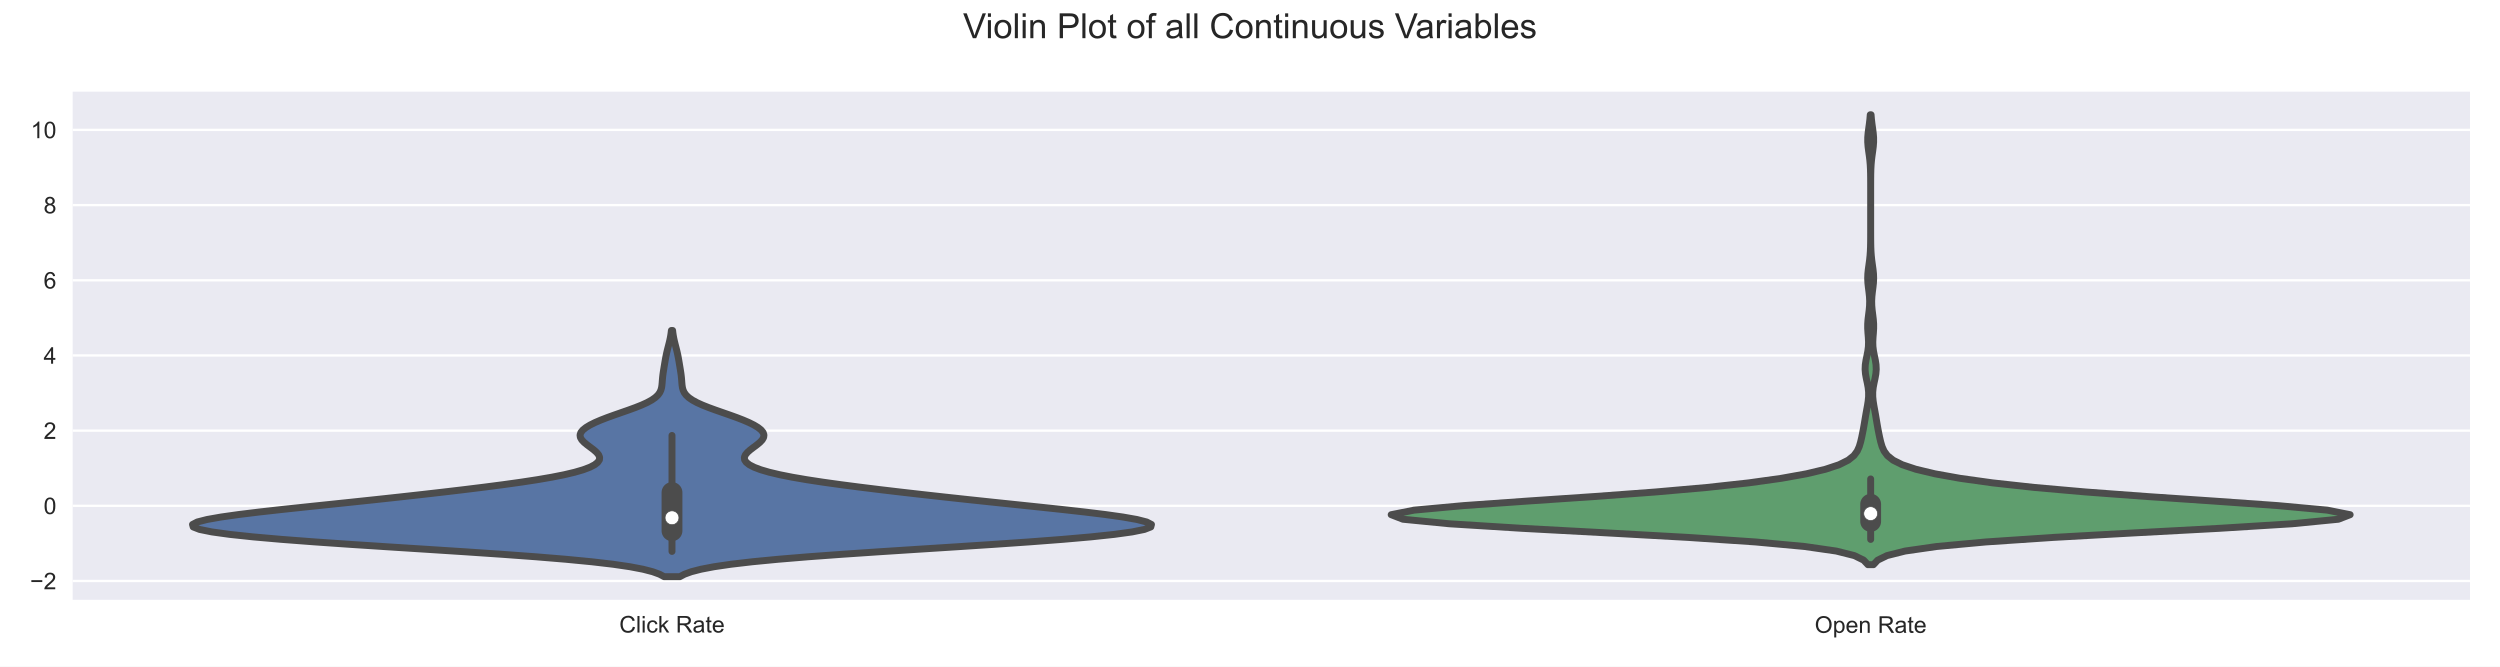
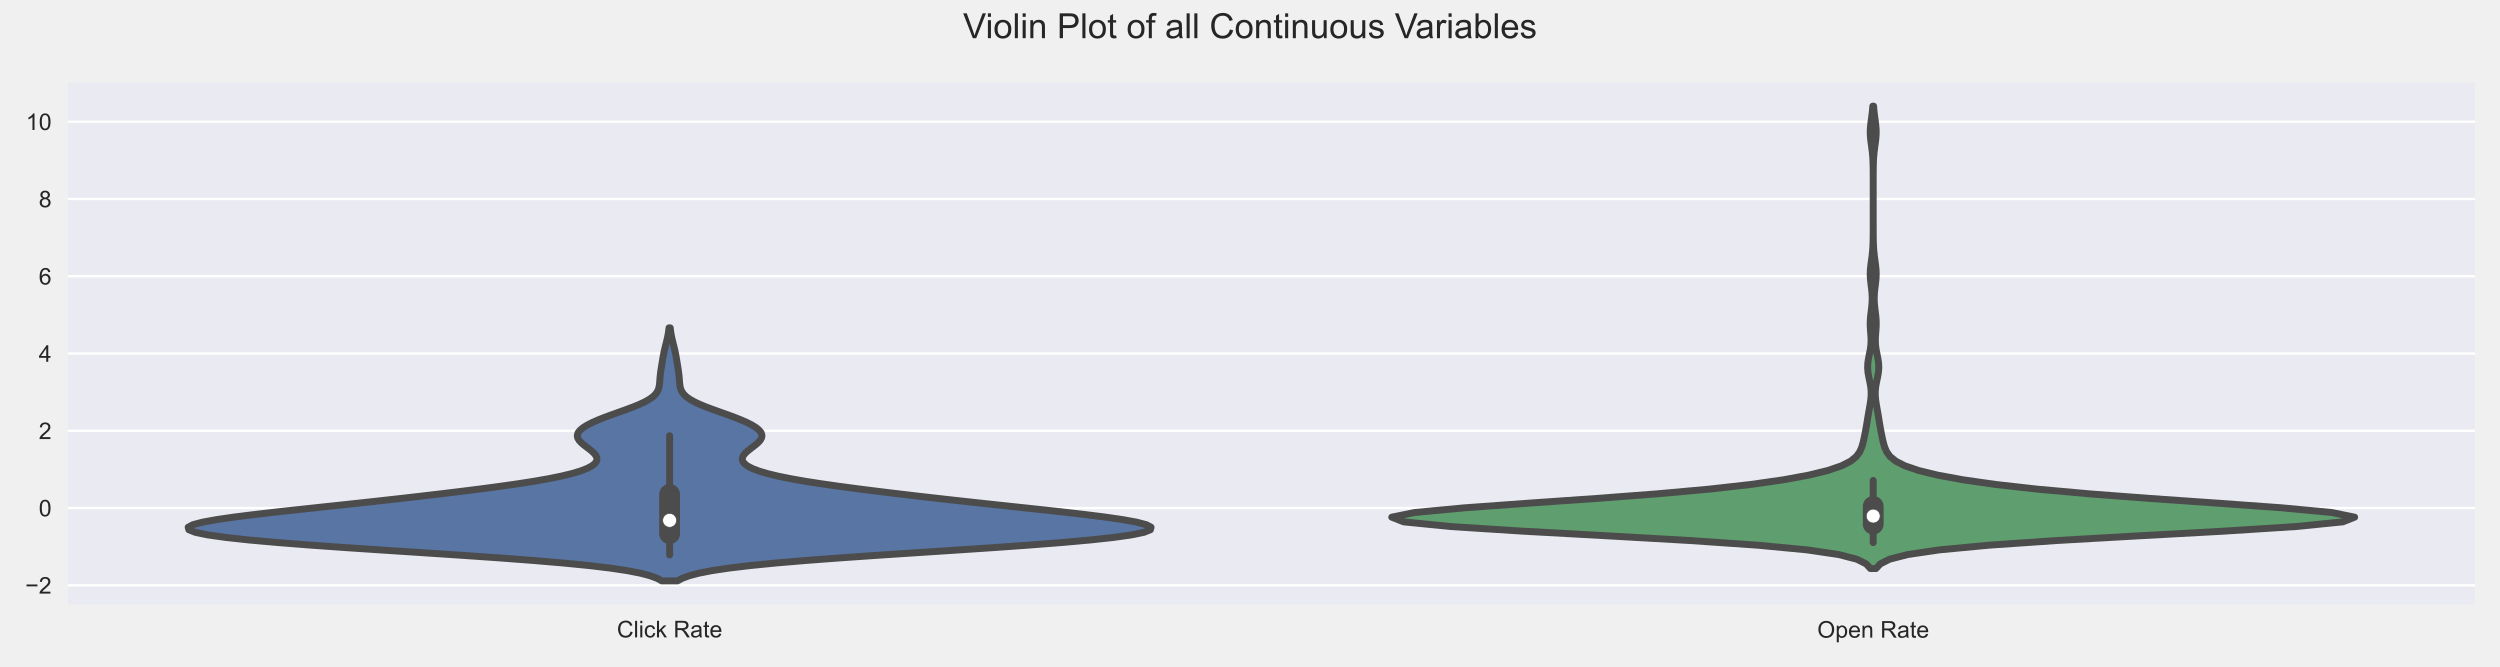
<svg xmlns="http://www.w3.org/2000/svg" xmlns:xlink="http://www.w3.org/1999/xlink" height="288pt" version="1.1" viewBox="0 0 1080 288" width="1080pt">
  <defs>
    <style type="text/css">*{stroke-linecap:butt;stroke-linejoin:round;}</style>
  </defs>
  <g id="figure_1">
    <g id="patch_1">
-       <path d="M 0 288  L 1080 288  L 1080 0  L 0 0  z " style="fill:#ffffff;" />
+       <path d="M 0 288  L 1080 288  L 1080 0  L 0 0  z " style="fill:none;" />
    </g>
    <g id="axes_1">
      <g id="patch_2">
-         <path d="M 31.39 259.108  L 1067.04 259.108  L 1067.04 39.6  L 31.39 39.6  z " style="fill:#eaeaf2;" />
+         <path d="M 29.3 261.2  L 1069.2 261.2  L 1069.2 35.6  L 29.3 35.6  z " style="fill:#eaeaf2;" />
      </g>
      <g id="matplotlib.axis_1">
        <g id="xtick_1">
          <g id="text_1">
-             <g style="fill:#262626;" transform="translate(267.5197 273.2653)scale(0.1 -0.1)">
+             <g style="fill:#262626;" transform="translate(266.4922 275.3578)scale(0.1 -0.1)">
              <defs>
                <path d="M 3763 1606  L 4369 1453  Q 4178 706 3683 314  Q 3188 -78 2472 -78  Q 1731 -78 1267 223  Q 803 525 561 1097  Q 319 1669 319 2325  Q 319 3041 592 3573  Q 866 4106 1370 4382  Q 1875 4659 2481 4659  Q 3169 4659 3637 4309  Q 4106 3959 4291 3325  L 3694 3184  Q 3534 3684 3231 3912  Q 2928 4141 2469 4141  Q 1941 4141 1586 3887  Q 1231 3634 1087 3207  Q 944 2781 944 2328  Q 944 1744 1114 1308  Q 1284 872 1643 656  Q 2003 441 2422 441  Q 2931 441 3284 734  Q 3638 1028 3763 1606  z " id="ArialMT-43" transform="scale(0.015625)" />
                <path d="M 409 0  L 409 4581  L 972 4581  L 972 0  L 409 0  z " id="ArialMT-6c" transform="scale(0.015625)" />
                <path d="M 425 3934  L 425 4581  L 988 4581  L 988 3934  L 425 3934  z M 425 0  L 425 3319  L 988 3319  L 988 0  L 425 0  z " id="ArialMT-69" transform="scale(0.015625)" />
                <path d="M 2588 1216  L 3141 1144  Q 3050 572 2676 248  Q 2303 -75 1759 -75  Q 1078 -75 664 370  Q 250 816 250 1647  Q 250 2184 428 2587  Q 606 2991 970 3192  Q 1334 3394 1763 3394  Q 2303 3394 2647 3120  Q 2991 2847 3088 2344  L 2541 2259  Q 2463 2594 2264 2762  Q 2066 2931 1784 2931  Q 1359 2931 1093 2626  Q 828 2322 828 1663  Q 828 994 1084 691  Q 1341 388 1753 388  Q 2084 388 2306 591  Q 2528 794 2588 1216  z " id="ArialMT-63" transform="scale(0.015625)" />
                <path d="M 425 0  L 425 4581  L 988 4581  L 988 1969  L 2319 3319  L 3047 3319  L 1778 2088  L 3175 0  L 2481 0  L 1384 1697  L 988 1316  L 988 0  L 425 0  z " id="ArialMT-6b" transform="scale(0.015625)" />
                <path id="ArialMT-20" transform="scale(0.015625)" />
                <path d="M 503 0  L 503 4581  L 2534 4581  Q 3147 4581 3465 4457  Q 3784 4334 3975 4021  Q 4166 3709 4166 3331  Q 4166 2844 3850 2509  Q 3534 2175 2875 2084  Q 3116 1969 3241 1856  Q 3506 1613 3744 1247  L 4541 0  L 3778 0  L 3172 953  Q 2906 1366 2734 1584  Q 2563 1803 2427 1890  Q 2291 1978 2150 2013  Q 2047 2034 1813 2034  L 1109 2034  L 1109 0  L 503 0  z M 1109 2559  L 2413 2559  Q 2828 2559 3062 2645  Q 3297 2731 3419 2920  Q 3541 3109 3541 3331  Q 3541 3656 3305 3865  Q 3069 4075 2559 4075  L 1109 4075  L 1109 2559  z " id="ArialMT-52" transform="scale(0.015625)" />
                <path d="M 2588 409  Q 2275 144 1986 34  Q 1697 -75 1366 -75  Q 819 -75 525 192  Q 231 459 231 875  Q 231 1119 342 1320  Q 453 1522 633 1644  Q 813 1766 1038 1828  Q 1203 1872 1538 1913  Q 2219 1994 2541 2106  Q 2544 2222 2544 2253  Q 2544 2597 2384 2738  Q 2169 2928 1744 2928  Q 1347 2928 1158 2789  Q 969 2650 878 2297  L 328 2372  Q 403 2725 575 2942  Q 747 3159 1072 3276  Q 1397 3394 1825 3394  Q 2250 3394 2515 3294  Q 2781 3194 2906 3042  Q 3031 2891 3081 2659  Q 3109 2516 3109 2141  L 3109 1391  Q 3109 606 3145 398  Q 3181 191 3288 0  L 2700 0  Q 2613 175 2588 409  z M 2541 1666  Q 2234 1541 1622 1453  Q 1275 1403 1131 1340  Q 988 1278 909 1158  Q 831 1038 831 891  Q 831 666 1001 516  Q 1172 366 1500 366  Q 1825 366 2078 508  Q 2331 650 2450 897  Q 2541 1088 2541 1459  L 2541 1666  z " id="ArialMT-61" transform="scale(0.015625)" />
                <path d="M 1650 503  L 1731 6  Q 1494 -44 1306 -44  Q 1000 -44 831 53  Q 663 150 594 308  Q 525 466 525 972  L 525 2881  L 113 2881  L 113 3319  L 525 3319  L 525 4141  L 1084 4478  L 1084 3319  L 1650 3319  L 1650 2881  L 1084 2881  L 1084 941  Q 1084 700 1114 631  Q 1144 563 1211 522  Q 1278 481 1403 481  Q 1497 481 1650 503  z " id="ArialMT-74" transform="scale(0.015625)" />
                <path d="M 2694 1069  L 3275 997  Q 3138 488 2766 206  Q 2394 -75 1816 -75  Q 1088 -75 661 373  Q 234 822 234 1631  Q 234 2469 665 2931  Q 1097 3394 1784 3394  Q 2450 3394 2872 2941  Q 3294 2488 3294 1666  Q 3294 1616 3291 1516  L 816 1516  Q 847 969 1125 678  Q 1403 388 1819 388  Q 2128 388 2347 550  Q 2566 713 2694 1069  z M 847 1978  L 2700 1978  Q 2663 2397 2488 2606  Q 2219 2931 1791 2931  Q 1403 2931 1139 2672  Q 875 2413 847 1978  z " id="ArialMT-65" transform="scale(0.015625)" />
              </defs>
              <use xlink:href="#ArialMT-43" />
              <use x="72.217" xlink:href="#ArialMT-6c" />
              <use x="94.434" xlink:href="#ArialMT-69" />
              <use x="116.65" xlink:href="#ArialMT-63" />
              <use x="166.65" xlink:href="#ArialMT-6b" />
              <use x="216.65" xlink:href="#ArialMT-20" />
              <use x="244.434" xlink:href="#ArialMT-52" />
              <use x="316.65" xlink:href="#ArialMT-61" />
              <use x="372.266" xlink:href="#ArialMT-74" />
              <use x="400.049" xlink:href="#ArialMT-65" />
            </g>
          </g>
        </g>
        <g id="xtick_2">
          <g id="text_2">
-             <g style="fill:#262626;" transform="translate(783.947 273.3934)scale(0.1 -0.1)">
+             <g style="fill:#262626;" transform="translate(785.0445 275.4859)scale(0.1 -0.1)">
              <defs>
                <path d="M 309 2231  Q 309 3372 921 4017  Q 1534 4663 2503 4663  Q 3138 4663 3647 4359  Q 4156 4056 4423 3514  Q 4691 2972 4691 2284  Q 4691 1588 4409 1038  Q 4128 488 3612 205  Q 3097 -78 2500 -78  Q 1853 -78 1343 234  Q 834 547 571 1087  Q 309 1628 309 2231  z M 934 2222  Q 934 1394 1379 917  Q 1825 441 2497 441  Q 3181 441 3623 922  Q 4066 1403 4066 2288  Q 4066 2847 3877 3264  Q 3688 3681 3323 3911  Q 2959 4141 2506 4141  Q 1863 4141 1398 3698  Q 934 3256 934 2222  z " id="ArialMT-4f" transform="scale(0.015625)" />
                <path d="M 422 -1272  L 422 3319  L 934 3319  L 934 2888  Q 1116 3141 1344 3267  Q 1572 3394 1897 3394  Q 2322 3394 2647 3175  Q 2972 2956 3137 2557  Q 3303 2159 3303 1684  Q 3303 1175 3120 767  Q 2938 359 2589 142  Q 2241 -75 1856 -75  Q 1575 -75 1351 44  Q 1128 163 984 344  L 984 -1272  L 422 -1272  z M 931 1641  Q 931 1000 1190 694  Q 1450 388 1819 388  Q 2194 388 2461 705  Q 2728 1022 2728 1688  Q 2728 2322 2467 2637  Q 2206 2953 1844 2953  Q 1484 2953 1207 2617  Q 931 2281 931 1641  z " id="ArialMT-70" transform="scale(0.015625)" />
                <path d="M 422 0  L 422 3319  L 928 3319  L 928 2847  Q 1294 3394 1984 3394  Q 2284 3394 2536 3286  Q 2788 3178 2913 3003  Q 3038 2828 3088 2588  Q 3119 2431 3119 2041  L 3119 0  L 2556 0  L 2556 2019  Q 2556 2363 2490 2533  Q 2425 2703 2258 2804  Q 2091 2906 1866 2906  Q 1506 2906 1245 2678  Q 984 2450 984 1813  L 984 0  L 422 0  z " id="ArialMT-6e" transform="scale(0.015625)" />
              </defs>
              <use xlink:href="#ArialMT-4f" />
              <use x="77.783" xlink:href="#ArialMT-70" />
              <use x="133.398" xlink:href="#ArialMT-65" />
              <use x="189.014" xlink:href="#ArialMT-6e" />
              <use x="244.629" xlink:href="#ArialMT-20" />
              <use x="272.412" xlink:href="#ArialMT-52" />
              <use x="344.629" xlink:href="#ArialMT-61" />
              <use x="400.244" xlink:href="#ArialMT-74" />
              <use x="428.027" xlink:href="#ArialMT-65" />
            </g>
          </g>
        </g>
      </g>
      <g id="matplotlib.axis_2">
        <g id="ytick_1">
          <g id="line2d_1">
-             <path clip-path="url(#paf0c46152d)" d="M 31.39 250.986  L 1067.04 250.986  " style="fill:none;stroke:#ffffff;stroke-linecap:round;" />
+             <path clip-path="url(#p71f1fe6208)" d="M 29.3 252.853  L 1069.2 252.853  " style="fill:none;stroke:#ffffff;stroke-linecap:round;" />
          </g>
          <g id="text_3">
-             <g style="fill:#262626;" transform="translate(12.98844 254.5652)scale(0.1 -0.1)">
+             <g style="fill:#262626;" transform="translate(10.89844 256.4322)scale(0.1 -0.1)">
              <defs>
                <path d="M 3381 1997  L 356 1997  L 356 2522  L 3381 2522  L 3381 1997  z " id="ArialMT-2212" transform="scale(0.015625)" />
                <path d="M 3222 541  L 3222 0  L 194 0  Q 188 203 259 391  Q 375 700 629 1000  Q 884 1300 1366 1694  Q 2113 2306 2375 2664  Q 2638 3022 2638 3341  Q 2638 3675 2398 3904  Q 2159 4134 1775 4134  Q 1369 4134 1125 3890  Q 881 3647 878 3216  L 300 3275  Q 359 3922 746 4261  Q 1134 4600 1788 4600  Q 2447 4600 2831 4234  Q 3216 3869 3216 3328  Q 3216 3053 3103 2787  Q 2991 2522 2730 2228  Q 2469 1934 1863 1422  Q 1356 997 1212 845  Q 1069 694 975 541  L 3222 541  z " id="ArialMT-32" transform="scale(0.015625)" />
              </defs>
              <use xlink:href="#ArialMT-2212" />
              <use x="58.398" xlink:href="#ArialMT-32" />
            </g>
          </g>
        </g>
        <g id="ytick_2">
          <g id="line2d_2">
-             <path clip-path="url(#paf0c46152d)" d="M 31.39 218.51  L 1067.04 218.51  " style="fill:none;stroke:#ffffff;stroke-linecap:round;" />
+             <path clip-path="url(#p71f1fe6208)" d="M 29.3 219.475  L 1069.2 219.475  " style="fill:none;stroke:#ffffff;stroke-linecap:round;" />
          </g>
          <g id="text_4">
-             <g style="fill:#262626;" transform="translate(18.82906 222.0885)scale(0.1 -0.1)">
+             <g style="fill:#262626;" transform="translate(16.73906 223.0542)scale(0.1 -0.1)">
              <defs>
                <path d="M 266 2259  Q 266 3072 433 3567  Q 600 4063 929 4331  Q 1259 4600 1759 4600  Q 2128 4600 2406 4451  Q 2684 4303 2865 4023  Q 3047 3744 3150 3342  Q 3253 2941 3253 2259  Q 3253 1453 3087 958  Q 2922 463 2592 192  Q 2263 -78 1759 -78  Q 1097 -78 719 397  Q 266 969 266 2259  z M 844 2259  Q 844 1131 1108 757  Q 1372 384 1759 384  Q 2147 384 2411 759  Q 2675 1134 2675 2259  Q 2675 3391 2411 3762  Q 2147 4134 1753 4134  Q 1366 4134 1134 3806  Q 844 3388 844 2259  z " id="ArialMT-30" transform="scale(0.015625)" />
              </defs>
              <use xlink:href="#ArialMT-30" />
            </g>
          </g>
        </g>
        <g id="ytick_3">
          <g id="line2d_3">
-             <path clip-path="url(#paf0c46152d)" d="M 31.39 186.033  L 1067.04 186.033  " style="fill:none;stroke:#ffffff;stroke-linecap:round;" />
+             <path clip-path="url(#p71f1fe6208)" d="M 29.3 186.097  L 1069.2 186.097  " style="fill:none;stroke:#ffffff;stroke-linecap:round;" />
          </g>
          <g id="text_5">
-             <g style="fill:#262626;" transform="translate(18.82906 189.6118)scale(0.1 -0.1)">
+             <g style="fill:#262626;" transform="translate(16.73906 189.6761)scale(0.1 -0.1)">
              <use xlink:href="#ArialMT-32" />
            </g>
          </g>
        </g>
        <g id="ytick_4">
          <g id="line2d_4">
-             <path clip-path="url(#paf0c46152d)" d="M 31.39 153.556  L 1067.04 153.556  " style="fill:none;stroke:#ffffff;stroke-linecap:round;" />
+             <path clip-path="url(#p71f1fe6208)" d="M 29.3 152.719  L 1069.2 152.719  " style="fill:none;stroke:#ffffff;stroke-linecap:round;" />
          </g>
          <g id="text_6">
-             <g style="fill:#262626;" transform="translate(18.82906 157.1351)scale(0.1 -0.1)">
+             <g style="fill:#262626;" transform="translate(16.73906 156.298)scale(0.1 -0.1)">
              <defs>
                <path d="M 2069 0  L 2069 1097  L 81 1097  L 81 1613  L 2172 4581  L 2631 4581  L 2631 1613  L 3250 1613  L 3250 1097  L 2631 1097  L 2631 0  L 2069 0  z M 2069 1613  L 2069 3678  L 634 1613  L 2069 1613  z " id="ArialMT-34" transform="scale(0.015625)" />
              </defs>
              <use xlink:href="#ArialMT-34" />
            </g>
          </g>
        </g>
        <g id="ytick_5">
          <g id="line2d_5">
-             <path clip-path="url(#paf0c46152d)" d="M 31.39 121.079  L 1067.04 121.079  " style="fill:none;stroke:#ffffff;stroke-linecap:round;" />
+             <path clip-path="url(#p71f1fe6208)" d="M 29.3 119.341  L 1069.2 119.341  " style="fill:none;stroke:#ffffff;stroke-linecap:round;" />
          </g>
          <g id="text_7">
-             <g style="fill:#262626;" transform="translate(18.82906 124.6584)scale(0.1 -0.1)">
+             <g style="fill:#262626;" transform="translate(16.73906 122.9199)scale(0.1 -0.1)">
              <defs>
                <path d="M 3184 3459  L 2625 3416  Q 2550 3747 2413 3897  Q 2184 4138 1850 4138  Q 1581 4138 1378 3988  Q 1113 3794 959 3422  Q 806 3050 800 2363  Q 1003 2672 1297 2822  Q 1591 2972 1913 2972  Q 2475 2972 2870 2558  Q 3266 2144 3266 1488  Q 3266 1056 3080 686  Q 2894 316 2569 119  Q 2244 -78 1831 -78  Q 1128 -78 684 439  Q 241 956 241 2144  Q 241 3472 731 4075  Q 1159 4600 1884 4600  Q 2425 4600 2770 4297  Q 3116 3994 3184 3459  z M 888 1484  Q 888 1194 1011 928  Q 1134 663 1356 523  Q 1578 384 1822 384  Q 2178 384 2434 671  Q 2691 959 2691 1453  Q 2691 1928 2437 2201  Q 2184 2475 1800 2475  Q 1419 2475 1153 2201  Q 888 1928 888 1484  z " id="ArialMT-36" transform="scale(0.015625)" />
              </defs>
              <use xlink:href="#ArialMT-36" />
            </g>
          </g>
        </g>
        <g id="ytick_6">
          <g id="line2d_6">
-             <path clip-path="url(#paf0c46152d)" d="M 31.39 88.603  L 1067.04 88.603  " style="fill:none;stroke:#ffffff;stroke-linecap:round;" />
+             <path clip-path="url(#p71f1fe6208)" d="M 29.3 85.963  L 1069.2 85.963  " style="fill:none;stroke:#ffffff;stroke-linecap:round;" />
          </g>
          <g id="text_8">
-             <g style="fill:#262626;" transform="translate(18.82906 92.18172)scale(0.1 -0.1)">
+             <g style="fill:#262626;" transform="translate(16.73906 89.5418)scale(0.1 -0.1)">
              <defs>
                <path d="M 1131 2484  Q 781 2613 612 2850  Q 444 3088 444 3419  Q 444 3919 803 4259  Q 1163 4600 1759 4600  Q 2359 4600 2725 4251  Q 3091 3903 3091 3403  Q 3091 3084 2923 2848  Q 2756 2613 2416 2484  Q 2838 2347 3058 2040  Q 3278 1734 3278 1309  Q 3278 722 2862 322  Q 2447 -78 1769 -78  Q 1091 -78 675 323  Q 259 725 259 1325  Q 259 1772 486 2073  Q 713 2375 1131 2484  z M 1019 3438  Q 1019 3113 1228 2906  Q 1438 2700 1772 2700  Q 2097 2700 2305 2904  Q 2513 3109 2513 3406  Q 2513 3716 2298 3927  Q 2084 4138 1766 4138  Q 1444 4138 1231 3931  Q 1019 3725 1019 3438  z M 838 1322  Q 838 1081 952 856  Q 1066 631 1291 507  Q 1516 384 1775 384  Q 2178 384 2440 643  Q 2703 903 2703 1303  Q 2703 1709 2433 1975  Q 2163 2241 1756 2241  Q 1359 2241 1098 1978  Q 838 1716 838 1322  z " id="ArialMT-38" transform="scale(0.015625)" />
              </defs>
              <use xlink:href="#ArialMT-38" />
            </g>
          </g>
        </g>
        <g id="ytick_7">
          <g id="line2d_7">
-             <path clip-path="url(#paf0c46152d)" d="M 31.39 56.126  L 1067.04 56.126  " style="fill:none;stroke:#ffffff;stroke-linecap:round;" />
+             <path clip-path="url(#p71f1fe6208)" d="M 29.3 52.585  L 1069.2 52.585  " style="fill:none;stroke:#ffffff;stroke-linecap:round;" />
          </g>
          <g id="text_9">
-             <g style="fill:#262626;" transform="translate(13.26812 59.70503)scale(0.1 -0.1)">
+             <g style="fill:#262626;" transform="translate(11.17812 56.16372)scale(0.1 -0.1)">
              <defs>
                <path d="M 2384 0  L 1822 0  L 1822 3584  Q 1619 3391 1289 3197  Q 959 3003 697 2906  L 697 3450  Q 1169 3672 1522 3987  Q 1875 4303 2022 4600  L 2384 4600  L 2384 0  z " id="ArialMT-31" transform="scale(0.015625)" />
              </defs>
              <use xlink:href="#ArialMT-31" />
              <use x="55.615" xlink:href="#ArialMT-30" />
            </g>
          </g>
        </g>
      </g>
      <g id="PolyCollection_1">
        <defs>
-           <path d="M 293.677 -38.87  L 286.928 -38.87  L 284.901 -39.944  L 281.944 -41.019  L 277.789 -42.093  L 272.169 -43.167  L 264.845 -44.242  L 255.651 -45.316  L 244.529 -46.39  L 231.557 -47.465  L 216.964 -48.539  L 201.124 -49.613  L 184.521 -50.688  L 167.714 -51.762  L 151.283 -52.836  L 135.78 -53.911  L 121.696 -54.985  L 109.434 -56.059  L 99.307 -57.134  L 91.531 -58.208  L 86.235 -59.282  L 83.463 -60.356  L 83.172 -61.431  L 85.237 -62.505  L 89.45 -63.579  L 95.531 -64.654  L 103.146 -65.728  L 111.931 -66.802  L 121.525 -67.877  L 131.597 -68.951  L 141.872 -70.025  L 152.144 -71.1  L 162.279 -72.174  L 172.201 -73.248  L 181.873 -74.323  L 191.271 -75.397  L 200.36 -76.471  L 209.082 -77.546  L 217.348 -78.62  L 225.052 -79.694  L 232.079 -80.769  L 238.331 -81.843  L 243.74 -82.917  L 248.278 -83.991  L 251.953 -85.066  L 254.803 -86.14  L 256.88 -87.214  L 258.242 -88.289  L 258.944 -89.363  L 259.044 -90.437  L 258.607 -91.512  L 257.721 -92.586  L 256.502 -93.66  L 255.091 -94.735  L 253.652 -95.809  L 252.35 -96.883  L 251.333 -97.958  L 250.718 -99.032  L 250.577 -100.106  L 250.941 -101.181  L 251.806 -102.255  L 253.145 -103.329  L 254.919 -104.403  L 257.082 -105.478  L 259.584 -106.552  L 262.363 -107.626  L 265.341 -108.701  L 268.421 -109.775  L 271.493 -110.849  L 274.438 -111.924  L 277.141 -112.998  L 279.51 -114.072  L 281.485 -115.147  L 283.041 -116.221  L 284.193 -117.295  L 284.988 -118.37  L 285.495 -119.444  L 285.792 -120.518  L 285.955 -121.593  L 286.052 -122.667  L 286.132 -123.741  L 286.224 -124.816  L 286.344 -125.89  L 286.491 -126.964  L 286.656 -128.038  L 286.832 -129.113  L 287.01 -130.187  L 287.188 -131.261  L 287.37 -132.336  L 287.562 -133.41  L 287.771 -134.484  L 288.003 -135.559  L 288.256 -136.633  L 288.527 -137.707  L 288.805 -138.782  L 289.078 -139.856  L 289.333 -140.93  L 289.562 -142.005  L 289.756 -143.079  L 289.914 -144.153  L 290.036 -145.228  L 290.569 -145.228  L 290.569 -145.228  L 290.691 -144.153  L 290.849 -143.079  L 291.043 -142.005  L 291.272 -140.93  L 291.527 -139.856  L 291.8 -138.782  L 292.078 -137.707  L 292.349 -136.633  L 292.602 -135.559  L 292.834 -134.484  L 293.043 -133.41  L 293.235 -132.336  L 293.417 -131.261  L 293.595 -130.187  L 293.773 -129.113  L 293.949 -128.038  L 294.114 -126.964  L 294.261 -125.89  L 294.381 -124.816  L 294.473 -123.741  L 294.553 -122.667  L 294.65 -121.593  L 294.813 -120.518  L 295.11 -119.444  L 295.617 -118.37  L 296.412 -117.295  L 297.564 -116.221  L 299.12 -115.147  L 301.095 -114.072  L 303.464 -112.998  L 306.167 -111.924  L 309.112 -110.849  L 312.184 -109.775  L 315.264 -108.701  L 318.242 -107.626  L 321.021 -106.552  L 323.523 -105.478  L 325.686 -104.403  L 327.46 -103.329  L 328.799 -102.255  L 329.664 -101.181  L 330.028 -100.106  L 329.887 -99.032  L 329.272 -97.958  L 328.255 -96.883  L 326.953 -95.809  L 325.514 -94.735  L 324.103 -93.66  L 322.884 -92.586  L 321.998 -91.512  L 321.561 -90.437  L 321.661 -89.363  L 322.363 -88.289  L 323.725 -87.214  L 325.802 -86.14  L 328.652 -85.066  L 332.327 -83.991  L 336.865 -82.917  L 342.274 -81.843  L 348.526 -80.769  L 355.553 -79.694  L 363.257 -78.62  L 371.523 -77.546  L 380.245 -76.471  L 389.334 -75.397  L 398.732 -74.323  L 408.404 -73.248  L 418.326 -72.174  L 428.461 -71.1  L 438.733 -70.025  L 449.008 -68.951  L 459.08 -67.877  L 468.674 -66.802  L 477.459 -65.728  L 485.074 -64.654  L 491.155 -63.579  L 495.368 -62.505  L 497.433 -61.431  L 497.142 -60.356  L 494.37 -59.282  L 489.074 -58.208  L 481.298 -57.134  L 471.171 -56.059  L 458.909 -54.985  L 444.825 -53.911  L 429.322 -52.836  L 412.891 -51.762  L 396.084 -50.688  L 379.481 -49.613  L 363.641 -48.539  L 349.048 -47.465  L 336.076 -46.39  L 324.954 -45.316  L 315.76 -44.242  L 308.436 -43.167  L 302.816 -42.093  L 298.661 -41.019  L 295.704 -39.944  L 293.677 -38.87  z " id="m337daa0646" style="stroke:#4c4c4c;stroke-width:3;" />
-         </defs>
-         <g clip-path="url(#paf0c46152d)">
-           <use style="fill:#5875a4;stroke:#4c4c4c;stroke-width:3;" x="0" xlink:href="#m337daa0646" y="288" />
+           <path d="M 292.664 -37.055  L 285.886 -37.055  L 283.851 -38.159  L 280.882 -39.263  L 276.711 -40.367  L 271.067 -41.471  L 263.713 -42.575  L 254.481 -43.679  L 243.313 -44.783  L 230.288 -45.888  L 215.636 -46.992  L 199.73 -48.096  L 183.059 -49.2  L 166.184 -50.304  L 149.685 -51.408  L 134.118 -52.512  L 119.976 -53.617  L 107.664 -54.721  L 97.495 -55.825  L 89.688 -56.929  L 84.371 -58.033  L 81.587 -59.137  L 81.295 -60.241  L 83.368 -61.346  L 87.598 -62.45  L 93.704 -63.554  L 101.35 -64.658  L 110.172 -65.762  L 119.805 -66.866  L 129.918 -67.97  L 140.235 -69.074  L 150.549 -70.179  L 160.726 -71.283  L 170.689 -72.387  L 180.4 -73.491  L 189.837 -74.595  L 198.963 -75.699  L 207.721 -76.803  L 216.021 -77.908  L 223.756 -79.012  L 230.812 -80.116  L 237.09 -81.22  L 242.522 -82.324  L 247.078 -83.428  L 250.768 -84.532  L 253.63 -85.637  L 255.715 -86.741  L 257.082 -87.845  L 257.788 -88.949  L 257.888 -90.053  L 257.45 -91.157  L 256.56 -92.261  L 255.335 -93.365  L 253.919 -94.47  L 252.474 -95.574  L 251.166 -96.678  L 250.146 -97.782  L 249.528 -98.886  L 249.387 -99.99  L 249.752 -101.094  L 250.621 -102.199  L 251.965 -103.303  L 253.746 -104.407  L 255.919 -105.511  L 258.431 -106.615  L 261.221 -107.719  L 264.211 -108.823  L 267.304 -109.927  L 270.389 -111.032  L 273.345 -112.136  L 276.059 -113.24  L 278.438 -114.344  L 280.421 -115.448  L 281.983 -116.552  L 283.141 -117.656  L 283.939 -118.761  L 284.448 -119.865  L 284.746 -120.969  L 284.91 -122.073  L 285.007 -123.177  L 285.087 -124.281  L 285.18 -125.385  L 285.3 -126.49  L 285.448 -127.594  L 285.614 -128.698  L 285.79 -129.802  L 285.969 -130.906  L 286.148 -132.01  L 286.33 -133.114  L 286.523 -134.218  L 286.733 -135.323  L 286.966 -136.427  L 287.22 -137.531  L 287.492 -138.635  L 287.771 -139.739  L 288.045 -140.843  L 288.302 -141.947  L 288.531 -143.052  L 288.727 -144.156  L 288.885 -145.26  L 289.008 -146.364  L 289.542 -146.364  L 289.542 -146.364  L 289.665 -145.26  L 289.823 -144.156  L 290.019 -143.052  L 290.248 -141.947  L 290.505 -140.843  L 290.779 -139.739  L 291.058 -138.635  L 291.33 -137.531  L 291.584 -136.427  L 291.817 -135.323  L 292.027 -134.218  L 292.22 -133.114  L 292.402 -132.01  L 292.581 -130.906  L 292.76 -129.802  L 292.936 -128.698  L 293.102 -127.594  L 293.25 -126.49  L 293.37 -125.385  L 293.463 -124.281  L 293.543 -123.177  L 293.64 -122.073  L 293.804 -120.969  L 294.102 -119.865  L 294.611 -118.761  L 295.409 -117.656  L 296.567 -116.552  L 298.129 -115.448  L 300.112 -114.344  L 302.491 -113.24  L 305.205 -112.136  L 308.161 -111.032  L 311.246 -109.927  L 314.339 -108.823  L 317.329 -107.719  L 320.119 -106.615  L 322.631 -105.511  L 324.804 -104.407  L 326.585 -103.303  L 327.929 -102.199  L 328.798 -101.094  L 329.163 -99.99  L 329.022 -98.886  L 328.404 -97.782  L 327.384 -96.678  L 326.076 -95.574  L 324.631 -94.47  L 323.215 -93.365  L 321.99 -92.261  L 321.1 -91.157  L 320.662 -90.053  L 320.762 -88.949  L 321.468 -87.845  L 322.835 -86.741  L 324.92 -85.637  L 327.782 -84.532  L 331.472 -83.428  L 336.028 -82.324  L 341.46 -81.22  L 347.738 -80.116  L 354.794 -79.012  L 362.529 -77.908  L 370.829 -76.803  L 379.587 -75.699  L 388.713 -74.595  L 398.15 -73.491  L 407.861 -72.387  L 417.824 -71.283  L 428.001 -70.179  L 438.315 -69.074  L 448.632 -67.97  L 458.745 -66.866  L 468.378 -65.762  L 477.2 -64.658  L 484.846 -63.554  L 490.952 -62.45  L 495.182 -61.346  L 497.255 -60.241  L 496.963 -59.137  L 494.179 -58.033  L 488.862 -56.929  L 481.055 -55.825  L 470.886 -54.721  L 458.574 -53.617  L 444.432 -52.512  L 428.865 -51.408  L 412.366 -50.304  L 395.491 -49.2  L 378.82 -48.096  L 362.914 -46.992  L 348.262 -45.888  L 335.237 -44.783  L 324.069 -43.679  L 314.837 -42.575  L 307.483 -41.471  L 301.839 -40.367  L 297.668 -39.263  L 294.699 -38.159  L 292.664 -37.055  z " id="m789cef4c08" style="stroke:#4c4c4c;stroke-width:3;" />
+         </defs>
+         <g clip-path="url(#p71f1fe6208)">
+           <use style="fill:#5875a4;stroke:#4c4c4c;stroke-width:3;" x="0" xlink:href="#m789cef4c08" y="288" />
        </g>
      </g>
      <g id="PolyCollection_2">
        <defs>
-           <path d="M 809.317 -44.055  L 806.938 -44.055  L 805.09 -46.019  L 801.081 -47.982  L 793.269 -49.945  L 779.635 -51.908  L 758.432 -53.872  L 729.242 -55.835  L 694.039 -57.798  L 657.518 -59.762  L 626.141 -61.725  L 606.079 -63.688  L 600.997 -65.652  L 610.85 -67.615  L 632.223 -69.578  L 659.909 -71.542  L 688.794 -73.505  L 715.234 -75.468  L 737.503 -77.431  L 755.399 -79.395  L 769.477 -81.358  L 780.392 -83.321  L 788.619 -85.285  L 794.511 -87.248  L 798.447 -89.211  L 800.892 -91.175  L 802.338 -93.138  L 803.205 -95.101  L 803.785 -97.064  L 804.242 -99.028  L 804.648 -100.991  L 805.022 -102.954  L 805.368 -104.918  L 805.696 -106.881  L 806.028 -108.844  L 806.38 -110.808  L 806.738 -112.771  L 807.047 -114.734  L 807.234 -116.698  L 807.233 -118.661  L 807.028 -120.624  L 806.66 -122.587  L 806.234 -124.551  L 805.883 -126.514  L 805.724 -128.477  L 805.811 -130.441  L 806.113 -132.404  L 806.522 -134.367  L 806.904 -136.331  L 807.149 -138.294  L 807.208 -140.257  L 807.113 -142.22  L 806.952 -144.184  L 806.834 -146.147  L 806.842 -148.11  L 806.99 -150.074  L 807.23 -152.037  L 807.477 -154  L 807.649 -155.964  L 807.694 -157.927  L 807.6 -159.89  L 807.393 -161.854  L 807.139 -163.817  L 806.927 -165.78  L 806.836 -167.743  L 806.905 -169.707  L 807.11 -171.67  L 807.384 -173.633  L 807.649 -175.597  L 807.858 -177.56  L 807.994 -179.523  L 808.069 -181.487  L 808.105 -183.45  L 808.12 -185.413  L 808.125 -187.376  L 808.127 -189.34  L 808.127 -191.303  L 808.127 -193.266  L 808.127 -195.23  L 808.127 -197.193  L 808.127 -199.156  L 808.127 -201.12  L 808.127 -203.083  L 808.127 -205.046  L 808.126 -207.01  L 808.123 -208.973  L 808.115 -210.936  L 808.092 -212.899  L 808.039 -214.863  L 807.937 -216.826  L 807.767 -218.789  L 807.527 -220.753  L 807.249 -222.716  L 806.999 -224.679  L 806.853 -226.643  L 806.863 -228.606  L 807.025 -230.569  L 807.283 -232.532  L 807.559 -234.496  L 807.791 -236.459  L 807.953 -238.422  L 808.302 -238.422  L 808.302 -238.422  L 808.464 -236.459  L 808.696 -234.496  L 808.972 -232.532  L 809.23 -230.569  L 809.392 -228.606  L 809.402 -226.643  L 809.256 -224.679  L 809.006 -222.716  L 808.728 -220.753  L 808.488 -218.789  L 808.318 -216.826  L 808.216 -214.863  L 808.163 -212.899  L 808.14 -210.936  L 808.132 -208.973  L 808.129 -207.01  L 808.128 -205.046  L 808.128 -203.083  L 808.128 -201.12  L 808.128 -199.156  L 808.128 -197.193  L 808.128 -195.23  L 808.128 -193.266  L 808.128 -191.303  L 808.128 -189.34  L 808.13 -187.376  L 808.135 -185.413  L 808.15 -183.45  L 808.186 -181.487  L 808.261 -179.523  L 808.397 -177.56  L 808.606 -175.597  L 808.871 -173.633  L 809.145 -171.67  L 809.35 -169.707  L 809.419 -167.743  L 809.328 -165.78  L 809.116 -163.817  L 808.862 -161.854  L 808.655 -159.89  L 808.561 -157.927  L 808.606 -155.964  L 808.778 -154  L 809.025 -152.037  L 809.265 -150.074  L 809.413 -148.11  L 809.421 -146.147  L 809.303 -144.184  L 809.142 -142.22  L 809.047 -140.257  L 809.106 -138.294  L 809.351 -136.331  L 809.733 -134.367  L 810.142 -132.404  L 810.444 -130.441  L 810.531 -128.477  L 810.372 -126.514  L 810.021 -124.551  L 809.595 -122.587  L 809.227 -120.624  L 809.022 -118.661  L 809.021 -116.698  L 809.208 -114.734  L 809.517 -112.771  L 809.875 -110.808  L 810.227 -108.844  L 810.559 -106.881  L 810.887 -104.918  L 811.233 -102.954  L 811.607 -100.991  L 812.013 -99.028  L 812.47 -97.064  L 813.05 -95.101  L 813.917 -93.138  L 815.363 -91.175  L 817.808 -89.211  L 821.744 -87.248  L 827.636 -85.285  L 835.863 -83.321  L 846.778 -81.358  L 860.856 -79.395  L 878.752 -77.431  L 901.021 -75.468  L 927.461 -73.505  L 956.346 -71.542  L 984.032 -69.578  L 1005.405 -67.615  L 1015.258 -65.652  L 1010.176 -63.688  L 990.114 -61.725  L 958.737 -59.762  L 922.216 -57.798  L 887.013 -55.835  L 857.823 -53.872  L 836.62 -51.908  L 822.986 -49.945  L 815.174 -47.982  L 811.165 -46.019  L 809.317 -44.055  z " id="m7978407480" style="stroke:#4c4c4c;stroke-width:3;" />
-         </defs>
-         <g clip-path="url(#paf0c46152d)">
-           <use style="fill:#5f9e6e;stroke:#4c4c4c;stroke-width:3;" x="0" xlink:href="#m7978407480" y="288" />
+           <path d="M 810.419 -42.384  L 808.031 -42.384  L 806.175 -44.401  L 802.15 -46.419  L 794.305 -48.437  L 780.616 -50.455  L 759.326 -52.473  L 730.016 -54.49  L 694.669 -56.508  L 657.997 -58.526  L 626.492 -60.544  L 606.347 -62.562  L 601.245 -64.579  L 611.138 -66.597  L 632.599 -68.615  L 660.398 -70.633  L 689.401 -72.651  L 715.95 -74.668  L 738.311 -76.686  L 756.28 -78.704  L 770.416 -80.722  L 781.376 -82.74  L 789.636 -84.757  L 795.553 -86.775  L 799.505 -88.793  L 801.96 -90.811  L 803.412 -92.829  L 804.282 -94.846  L 804.864 -96.864  L 805.323 -98.882  L 805.731 -100.9  L 806.107 -102.918  L 806.454 -104.935  L 806.784 -106.953  L 807.117 -108.971  L 807.471 -110.989  L 807.83 -113.006  L 808.14 -115.024  L 808.327 -117.042  L 808.327 -119.06  L 808.121 -121.078  L 807.752 -123.095  L 807.324 -125.113  L 806.971 -127.131  L 806.811 -129.149  L 806.899 -131.167  L 807.202 -133.184  L 807.613 -135.202  L 807.997 -137.22  L 808.242 -139.238  L 808.302 -141.256  L 808.206 -143.273  L 808.044 -145.291  L 807.927 -147.309  L 807.934 -149.327  L 808.083 -151.345  L 808.324 -153.362  L 808.572 -155.38  L 808.745 -157.398  L 808.79 -159.416  L 808.695 -161.434  L 808.488 -163.451  L 808.233 -165.469  L 808.019 -167.487  L 807.928 -169.505  L 807.997 -171.523  L 808.203 -173.54  L 808.478 -175.558  L 808.745 -177.576  L 808.954 -179.594  L 809.091 -181.612  L 809.166 -183.629  L 809.203 -185.647  L 809.217 -187.665  L 809.223 -189.683  L 809.224 -191.701  L 809.225 -193.718  L 809.225 -195.736  L 809.225 -197.754  L 809.225 -199.772  L 809.225 -201.79  L 809.225 -203.807  L 809.225 -205.825  L 809.225 -207.843  L 809.224 -209.861  L 809.221 -211.879  L 809.212 -213.896  L 809.189 -215.914  L 809.136 -217.932  L 809.034 -219.95  L 808.863 -221.967  L 808.622 -223.985  L 808.343 -226.003  L 808.091 -228.021  L 807.945 -230.039  L 807.955 -232.056  L 808.118 -234.074  L 808.377 -236.092  L 808.654 -238.11  L 808.887 -240.128  L 809.05 -242.145  L 809.4 -242.145  L 809.4 -242.145  L 809.563 -240.128  L 809.796 -238.11  L 810.073 -236.092  L 810.332 -234.074  L 810.495 -232.056  L 810.505 -230.039  L 810.359 -228.021  L 810.107 -226.003  L 809.828 -223.985  L 809.587 -221.967  L 809.416 -219.95  L 809.314 -217.932  L 809.261 -215.914  L 809.238 -213.896  L 809.229 -211.879  L 809.226 -209.861  L 809.225 -207.843  L 809.225 -205.825  L 809.225 -203.807  L 809.225 -201.79  L 809.225 -199.772  L 809.225 -197.754  L 809.225 -195.736  L 809.225 -193.718  L 809.226 -191.701  L 809.227 -189.683  L 809.233 -187.665  L 809.247 -185.647  L 809.284 -183.629  L 809.359 -181.612  L 809.496 -179.594  L 809.705 -177.576  L 809.972 -175.558  L 810.247 -173.54  L 810.453 -171.523  L 810.522 -169.505  L 810.431 -167.487  L 810.217 -165.469  L 809.962 -163.451  L 809.755 -161.434  L 809.66 -159.416  L 809.705 -157.398  L 809.878 -155.38  L 810.126 -153.362  L 810.367 -151.345  L 810.516 -149.327  L 810.523 -147.309  L 810.406 -145.291  L 810.244 -143.273  L 810.148 -141.256  L 810.208 -139.238  L 810.453 -137.22  L 810.837 -135.202  L 811.248 -133.184  L 811.551 -131.167  L 811.639 -129.149  L 811.479 -127.131  L 811.126 -125.113  L 810.698 -123.095  L 810.329 -121.078  L 810.123 -119.06  L 810.123 -117.042  L 810.31 -115.024  L 810.62 -113.006  L 810.979 -110.989  L 811.333 -108.971  L 811.666 -106.953  L 811.996 -104.935  L 812.343 -102.918  L 812.719 -100.9  L 813.127 -98.882  L 813.586 -96.864  L 814.168 -94.846  L 815.038 -92.829  L 816.49 -90.811  L 818.945 -88.793  L 822.897 -86.775  L 828.814 -84.757  L 837.074 -82.74  L 848.034 -80.722  L 862.17 -78.704  L 880.139 -76.686  L 902.5 -74.668  L 929.049 -72.651  L 958.052 -70.633  L 985.851 -68.615  L 1007.312 -66.597  L 1017.205 -64.579  L 1012.103 -62.562  L 991.958 -60.544  L 960.453 -58.526  L 923.781 -56.508  L 888.434 -54.49  L 859.124 -52.473  L 837.834 -50.455  L 824.145 -48.437  L 816.3 -46.419  L 812.275 -44.401  L 810.419 -42.384  z " id="m94e33e3b5d" style="stroke:#4c4c4c;stroke-width:3;" />
+         </defs>
+         <g clip-path="url(#p71f1fe6208)">
+           <use style="fill:#5f9e6e;stroke:#4c4c4c;stroke-width:3;" x="0" xlink:href="#m94e33e3b5d" y="288" />
        </g>
      </g>
      <g id="line2d_8">
-         <path clip-path="url(#paf0c46152d)" d="M 290.303 238.213  L 290.303 188.12  " style="fill:none;stroke:#4c4c4c;stroke-linecap:round;stroke-width:3;" />
+         <path clip-path="url(#p71f1fe6208)" d="M 289.275 239.726  L 289.275 188.242  " style="fill:none;stroke:#4c4c4c;stroke-linecap:round;stroke-width:3;" />
      </g>
      <g id="line2d_9">
-         <path clip-path="url(#paf0c46152d)" d="M 290.303 229.288  L 290.303 212.762  " style="fill:none;stroke:#4c4c4c;stroke-linecap:round;stroke-width:9;" />
+         <path clip-path="url(#p71f1fe6208)" d="M 289.275 230.553  L 289.275 213.568  " style="fill:none;stroke:#4c4c4c;stroke-linecap:round;stroke-width:9;" />
      </g>
      <g id="line2d_10">
-         <path clip-path="url(#paf0c46152d)" d="M 808.128 233.028  L 808.128 206.911  " style="fill:none;stroke:#4c4c4c;stroke-linecap:round;stroke-width:3;" />
+         <path clip-path="url(#p71f1fe6208)" d="M 809.225 234.396  L 809.225 207.555  " style="fill:none;stroke:#4c4c4c;stroke-linecap:round;stroke-width:3;" />
      </g>
      <g id="line2d_11">
-         <path clip-path="url(#paf0c46152d)" d="M 808.128 225.249  L 808.128 217.831  " style="fill:none;stroke:#4c4c4c;stroke-linecap:round;stroke-width:9;" />
+         <path clip-path="url(#p71f1fe6208)" d="M 809.225 226.402  L 809.225 218.778  " style="fill:none;stroke:#4c4c4c;stroke-linecap:round;stroke-width:9;" />
      </g>
      <g id="patch_3">
-         <path d="M 31.39 259.108  L 31.39 39.6  " style="fill:none;" />
+         <path d="M 29.3 261.2  L 29.3 35.6  " style="fill:none;" />
      </g>
      <g id="patch_4">
-         <path d="M 1067.04 259.108  L 1067.04 39.6  " style="fill:none;" />
+         <path d="M 1069.2 261.2  L 1069.2 35.6  " style="fill:none;" />
      </g>
      <g id="patch_5">
-         <path d="M 31.39 259.108  L 1067.04 259.108  " style="fill:none;" />
+         <path d="M 29.3 261.2  L 1069.2 261.2  " style="fill:none;" />
      </g>
      <g id="patch_6">
-         <path d="M 31.39 39.6  L 1067.04 39.6  " style="fill:none;" />
+         <path d="M 29.3 35.6  L 1069.2 35.6  " style="fill:none;" />
      </g>
      <g id="PathCollection_1">
        <defs>
-           <path d="M 0 3  C 0.796 3 1.559 2.684 2.121 2.121  C 2.684 1.559 3 0.796 3 0  C 3 -0.796 2.684 -1.559 2.121 -2.121  C 1.559 -2.684 0.796 -3 0 -3  C -0.796 -3 -1.559 -2.684 -2.121 -2.121  C -2.684 -1.559 -3 -0.796 -3 0  C -3 0.796 -2.684 1.559 -2.121 2.121  C -1.559 2.684 -0.796 3 0 3  z " id="m827866207f" style="stroke:#4c4c4c;stroke-width:0.3;" />
-         </defs>
-         <g clip-path="url(#paf0c46152d)">
-           <use style="fill:#ffffff;stroke:#4c4c4c;stroke-width:0.3;" x="290.303" xlink:href="#m827866207f" y="223.681" />
+           <path d="M 0 3  C 0.796 3 1.559 2.684 2.121 2.121  C 2.684 1.559 3 0.796 3 0  C 3 -0.796 2.684 -1.559 2.121 -2.121  C 1.559 -2.684 0.796 -3 0 -3  C -0.796 -3 -1.559 -2.684 -2.121 -2.121  C -2.684 -1.559 -3 -0.796 -3 0  C -3 0.796 -2.684 1.559 -2.121 2.121  C -1.559 2.684 -0.796 3 0 3  z " id="md5195e3c87" style="stroke:#4c4c4c;stroke-width:0.3;" />
+         </defs>
+         <g clip-path="url(#p71f1fe6208)">
+           <use style="fill:#ffffff;stroke:#4c4c4c;stroke-width:0.3;" x="289.275" xlink:href="#md5195e3c87" y="224.791" />
        </g>
      </g>
      <g id="PathCollection_2">
-         <g clip-path="url(#paf0c46152d)">
-           <use style="fill:#ffffff;stroke:#4c4c4c;stroke-width:0.3;" x="808.128" xlink:href="#m827866207f" y="221.88" />
+         <g clip-path="url(#p71f1fe6208)">
+           <use style="fill:#ffffff;stroke:#4c4c4c;stroke-width:0.3;" x="809.225" xlink:href="#md5195e3c87" y="222.939" />
        </g>
      </g>
    </g>
    <g id="text_10">
      <g style="fill:#262626;" transform="translate(416.0355 16.49672)scale(0.15 -0.15)">
        <defs>
          <path d="M 1803 0  L 28 4581  L 684 4581  L 1875 1253  Q 2019 853 2116 503  Q 2222 878 2363 1253  L 3600 4581  L 4219 4581  L 2425 0  L 1803 0  z " id="ArialMT-56" transform="scale(0.015625)" />
          <path d="M 213 1659  Q 213 2581 725 3025  Q 1153 3394 1769 3394  Q 2453 3394 2887 2945  Q 3322 2497 3322 1706  Q 3322 1066 3130 698  Q 2938 331 2570 128  Q 2203 -75 1769 -75  Q 1072 -75 642 372  Q 213 819 213 1659  z M 791 1659  Q 791 1022 1069 705  Q 1347 388 1769 388  Q 2188 388 2466 706  Q 2744 1025 2744 1678  Q 2744 2294 2464 2611  Q 2184 2928 1769 2928  Q 1347 2928 1069 2612  Q 791 2297 791 1659  z " id="ArialMT-6f" transform="scale(0.015625)" />
          <path d="M 494 0  L 494 4581  L 2222 4581  Q 2678 4581 2919 4538  Q 3256 4481 3484 4323  Q 3713 4166 3852 3881  Q 3991 3597 3991 3256  Q 3991 2672 3619 2267  Q 3247 1863 2275 1863  L 1100 1863  L 1100 0  L 494 0  z M 1100 2403  L 2284 2403  Q 2872 2403 3119 2622  Q 3366 2841 3366 3238  Q 3366 3525 3220 3729  Q 3075 3934 2838 4000  Q 2684 4041 2272 4041  L 1100 4041  L 1100 2403  z " id="ArialMT-50" transform="scale(0.015625)" />
          <path d="M 556 0  L 556 2881  L 59 2881  L 59 3319  L 556 3319  L 556 3672  Q 556 4006 616 4169  Q 697 4388 901 4523  Q 1106 4659 1475 4659  Q 1713 4659 2000 4603  L 1916 4113  Q 1741 4144 1584 4144  Q 1328 4144 1222 4034  Q 1116 3925 1116 3625  L 1116 3319  L 1763 3319  L 1763 2881  L 1116 2881  L 1116 0  L 556 0  z " id="ArialMT-66" transform="scale(0.015625)" />
          <path d="M 2597 0  L 2597 488  Q 2209 -75 1544 -75  Q 1250 -75 995 37  Q 741 150 617 320  Q 494 491 444 738  Q 409 903 409 1263  L 409 3319  L 972 3319  L 972 1478  Q 972 1038 1006 884  Q 1059 663 1231 536  Q 1403 409 1656 409  Q 1909 409 2131 539  Q 2353 669 2445 892  Q 2538 1116 2538 1541  L 2538 3319  L 3100 3319  L 3100 0  L 2597 0  z " id="ArialMT-75" transform="scale(0.015625)" />
          <path d="M 197 991  L 753 1078  Q 800 744 1014 566  Q 1228 388 1613 388  Q 2000 388 2187 545  Q 2375 703 2375 916  Q 2375 1106 2209 1216  Q 2094 1291 1634 1406  Q 1016 1563 777 1677  Q 538 1791 414 1992  Q 291 2194 291 2438  Q 291 2659 392 2848  Q 494 3038 669 3163  Q 800 3259 1026 3326  Q 1253 3394 1513 3394  Q 1903 3394 2198 3281  Q 2494 3169 2634 2976  Q 2775 2784 2828 2463  L 2278 2388  Q 2241 2644 2061 2787  Q 1881 2931 1553 2931  Q 1166 2931 1000 2803  Q 834 2675 834 2503  Q 834 2394 903 2306  Q 972 2216 1119 2156  Q 1203 2125 1616 2013  Q 2213 1853 2448 1751  Q 2684 1650 2818 1456  Q 2953 1263 2953 975  Q 2953 694 2789 445  Q 2625 197 2315 61  Q 2006 -75 1616 -75  Q 969 -75 630 194  Q 291 463 197 991  z " id="ArialMT-73" transform="scale(0.015625)" />
          <path d="M 416 0  L 416 3319  L 922 3319  L 922 2816  Q 1116 3169 1280 3281  Q 1444 3394 1641 3394  Q 1925 3394 2219 3213  L 2025 2691  Q 1819 2813 1613 2813  Q 1428 2813 1281 2702  Q 1134 2591 1072 2394  Q 978 2094 978 1738  L 978 0  L 416 0  z " id="ArialMT-72" transform="scale(0.015625)" />
          <path d="M 941 0  L 419 0  L 419 4581  L 981 4581  L 981 2947  Q 1338 3394 1891 3394  Q 2197 3394 2470 3270  Q 2744 3147 2920 2923  Q 3097 2700 3197 2384  Q 3297 2069 3297 1709  Q 3297 856 2875 390  Q 2453 -75 1863 -75  Q 1275 -75 941 416  L 941 0  z M 934 1684  Q 934 1088 1097 822  Q 1363 388 1816 388  Q 2184 388 2453 708  Q 2722 1028 2722 1663  Q 2722 2313 2464 2622  Q 2206 2931 1841 2931  Q 1472 2931 1203 2611  Q 934 2291 934 1684  z " id="ArialMT-62" transform="scale(0.015625)" />
        </defs>
        <use xlink:href="#ArialMT-56" />
        <use x="64.949" xlink:href="#ArialMT-69" />
        <use x="87.166" xlink:href="#ArialMT-6f" />
        <use x="142.781" xlink:href="#ArialMT-6c" />
        <use x="164.998" xlink:href="#ArialMT-69" />
        <use x="187.215" xlink:href="#ArialMT-6e" />
        <use x="242.83" xlink:href="#ArialMT-20" />
        <use x="270.613" xlink:href="#ArialMT-50" />
        <use x="337.312" xlink:href="#ArialMT-6c" />
        <use x="359.529" xlink:href="#ArialMT-6f" />
        <use x="415.145" xlink:href="#ArialMT-74" />
        <use x="442.928" xlink:href="#ArialMT-20" />
        <use x="470.711" xlink:href="#ArialMT-6f" />
        <use x="526.326" xlink:href="#ArialMT-66" />
        <use x="554.109" xlink:href="#ArialMT-20" />
        <use x="581.893" xlink:href="#ArialMT-61" />
        <use x="637.508" xlink:href="#ArialMT-6c" />
        <use x="659.725" xlink:href="#ArialMT-6c" />
        <use x="681.941" xlink:href="#ArialMT-20" />
        <use x="709.725" xlink:href="#ArialMT-43" />
        <use x="781.941" xlink:href="#ArialMT-6f" />
        <use x="837.557" xlink:href="#ArialMT-6e" />
        <use x="893.172" xlink:href="#ArialMT-74" />
        <use x="920.955" xlink:href="#ArialMT-69" />
        <use x="943.172" xlink:href="#ArialMT-6e" />
        <use x="998.787" xlink:href="#ArialMT-75" />
        <use x="1054.402" xlink:href="#ArialMT-6f" />
        <use x="1110.018" xlink:href="#ArialMT-75" />
        <use x="1165.633" xlink:href="#ArialMT-73" />
        <use x="1215.633" xlink:href="#ArialMT-20" />
        <use x="1243.416" xlink:href="#ArialMT-56" />
        <use x="1302.74" xlink:href="#ArialMT-61" />
        <use x="1358.355" xlink:href="#ArialMT-72" />
        <use x="1391.656" xlink:href="#ArialMT-69" />
        <use x="1413.873" xlink:href="#ArialMT-61" />
        <use x="1469.488" xlink:href="#ArialMT-62" />
        <use x="1525.104" xlink:href="#ArialMT-6c" />
        <use x="1547.32" xlink:href="#ArialMT-65" />
        <use x="1602.936" xlink:href="#ArialMT-73" />
      </g>
    </g>
  </g>
  <defs>
-     <clipPath id="paf0c46152d">
-       <rect height="219.507" width="1035.65" x="31.39" y="39.6" />
+     <clipPath id="p71f1fe6208">
+       <rect height="225.6" width="1039.9" x="29.3" y="35.6" />
    </clipPath>
  </defs>
</svg>
